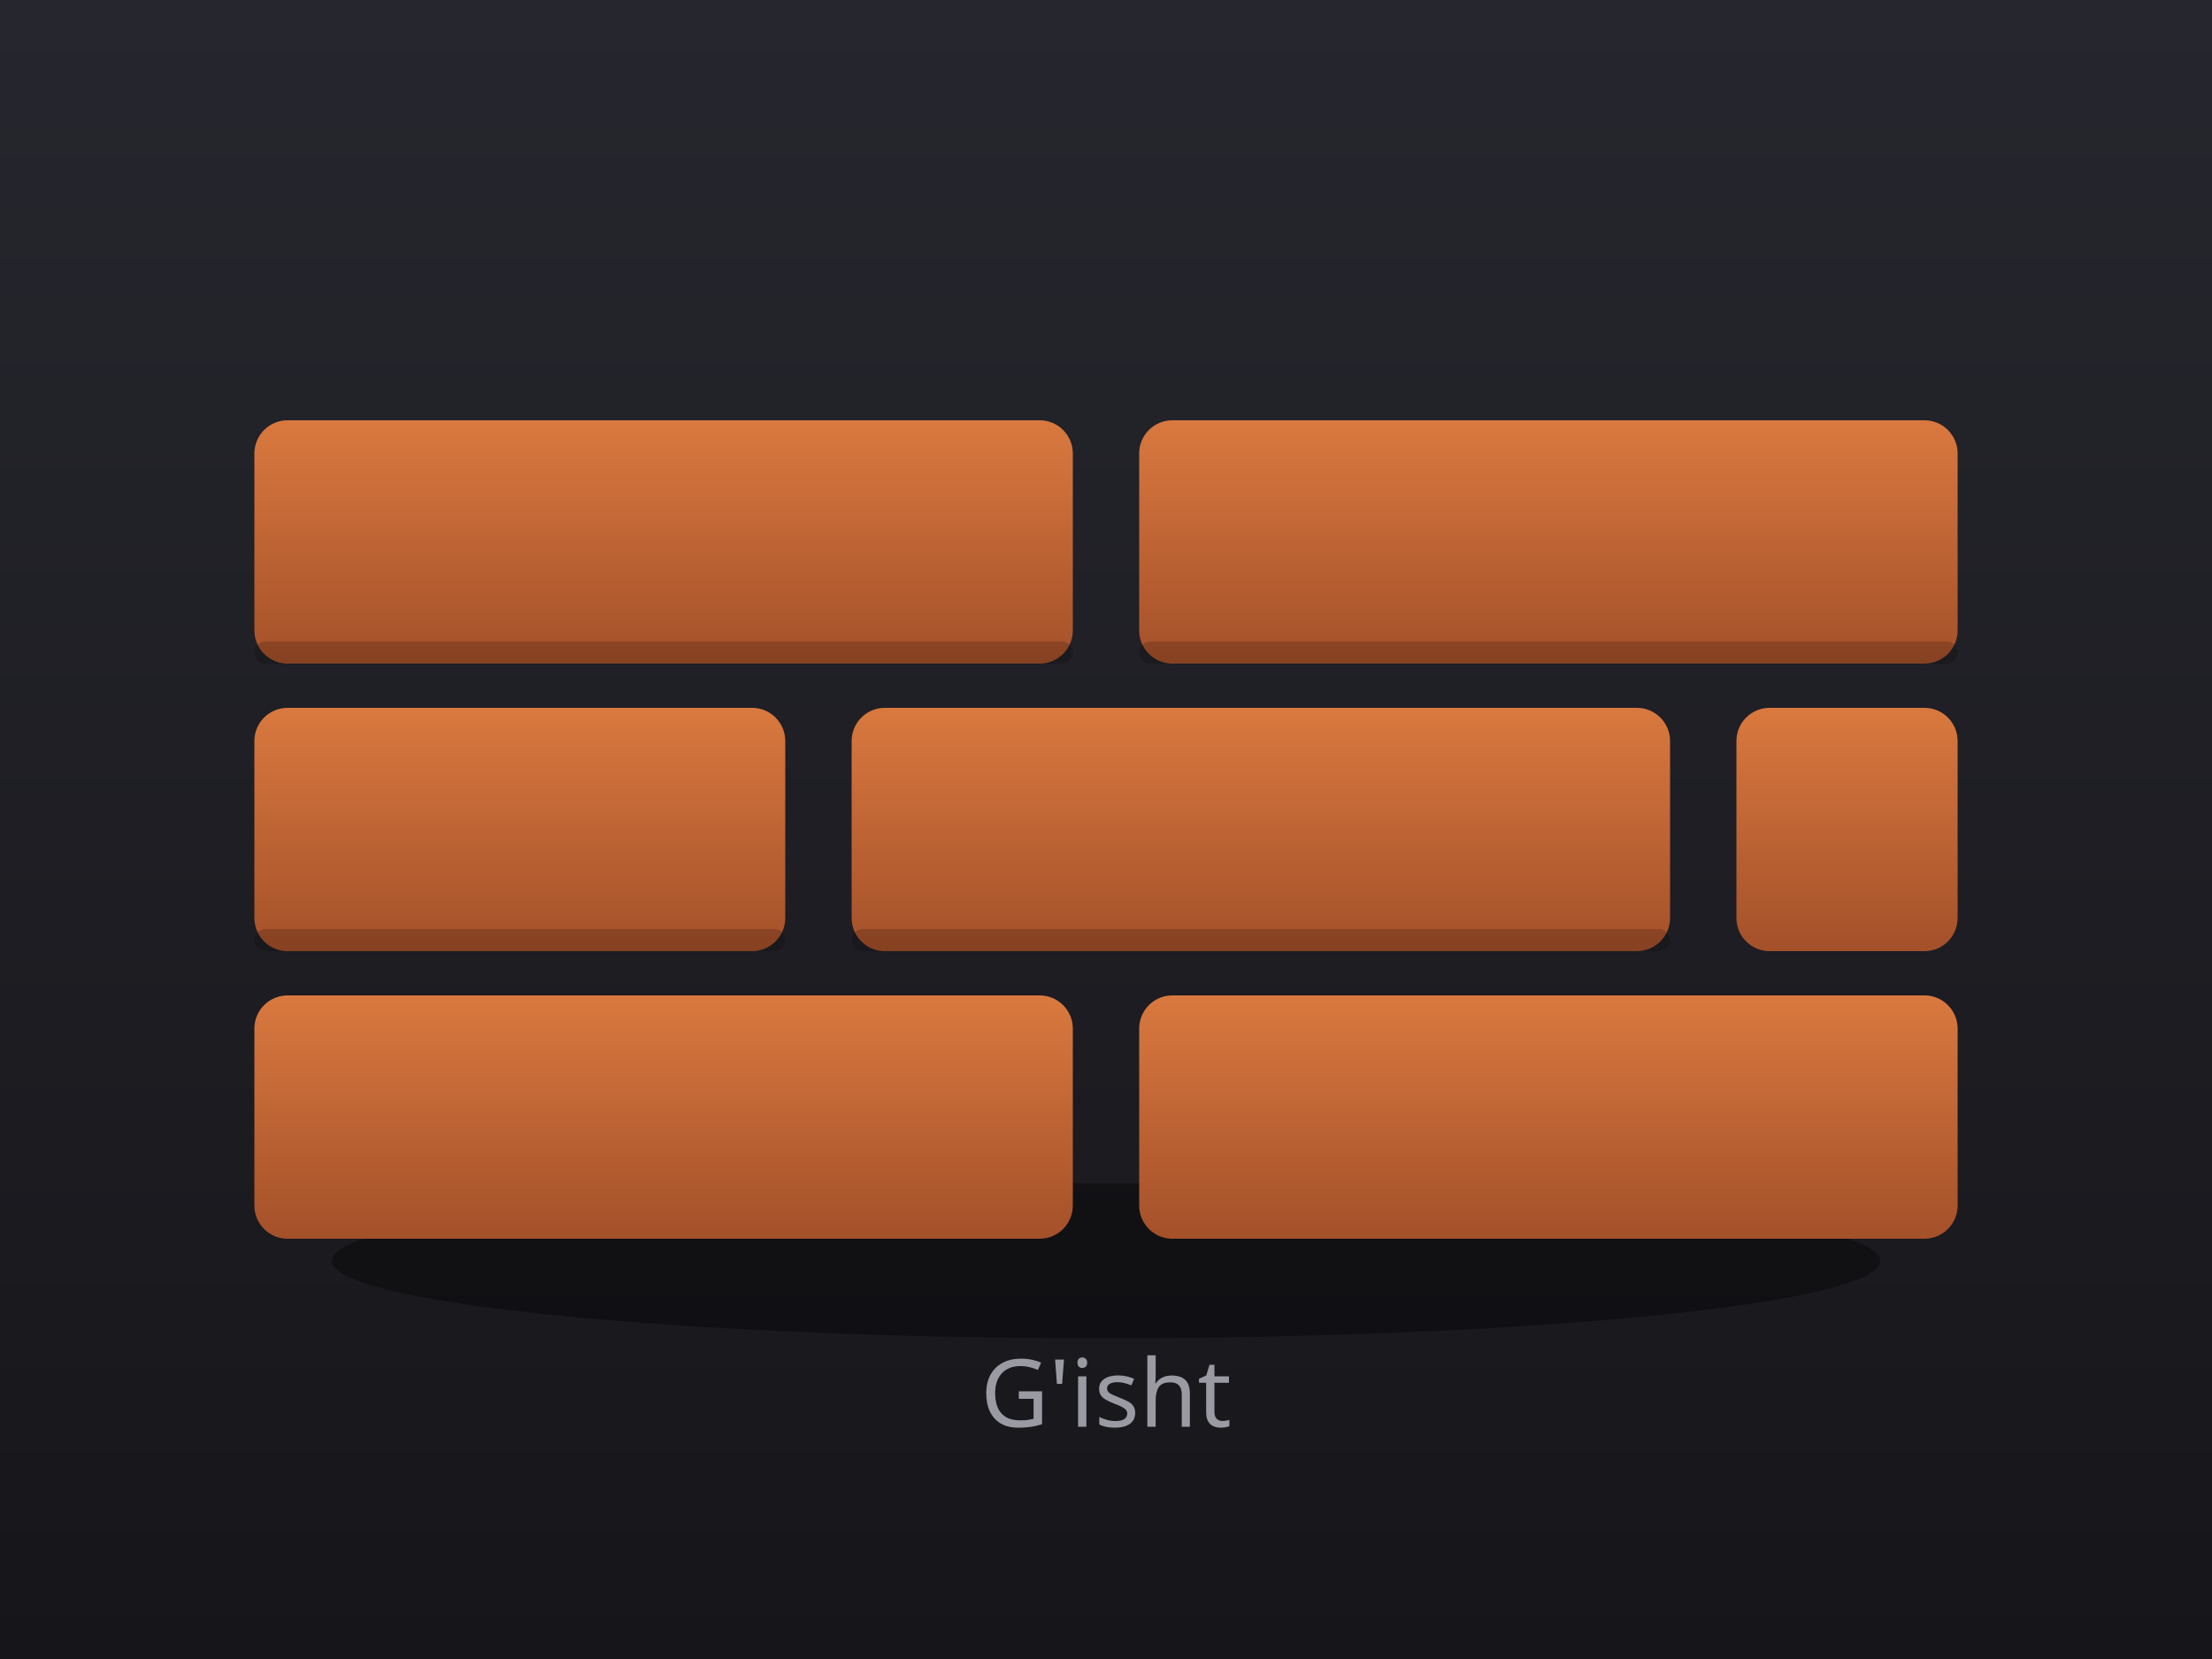
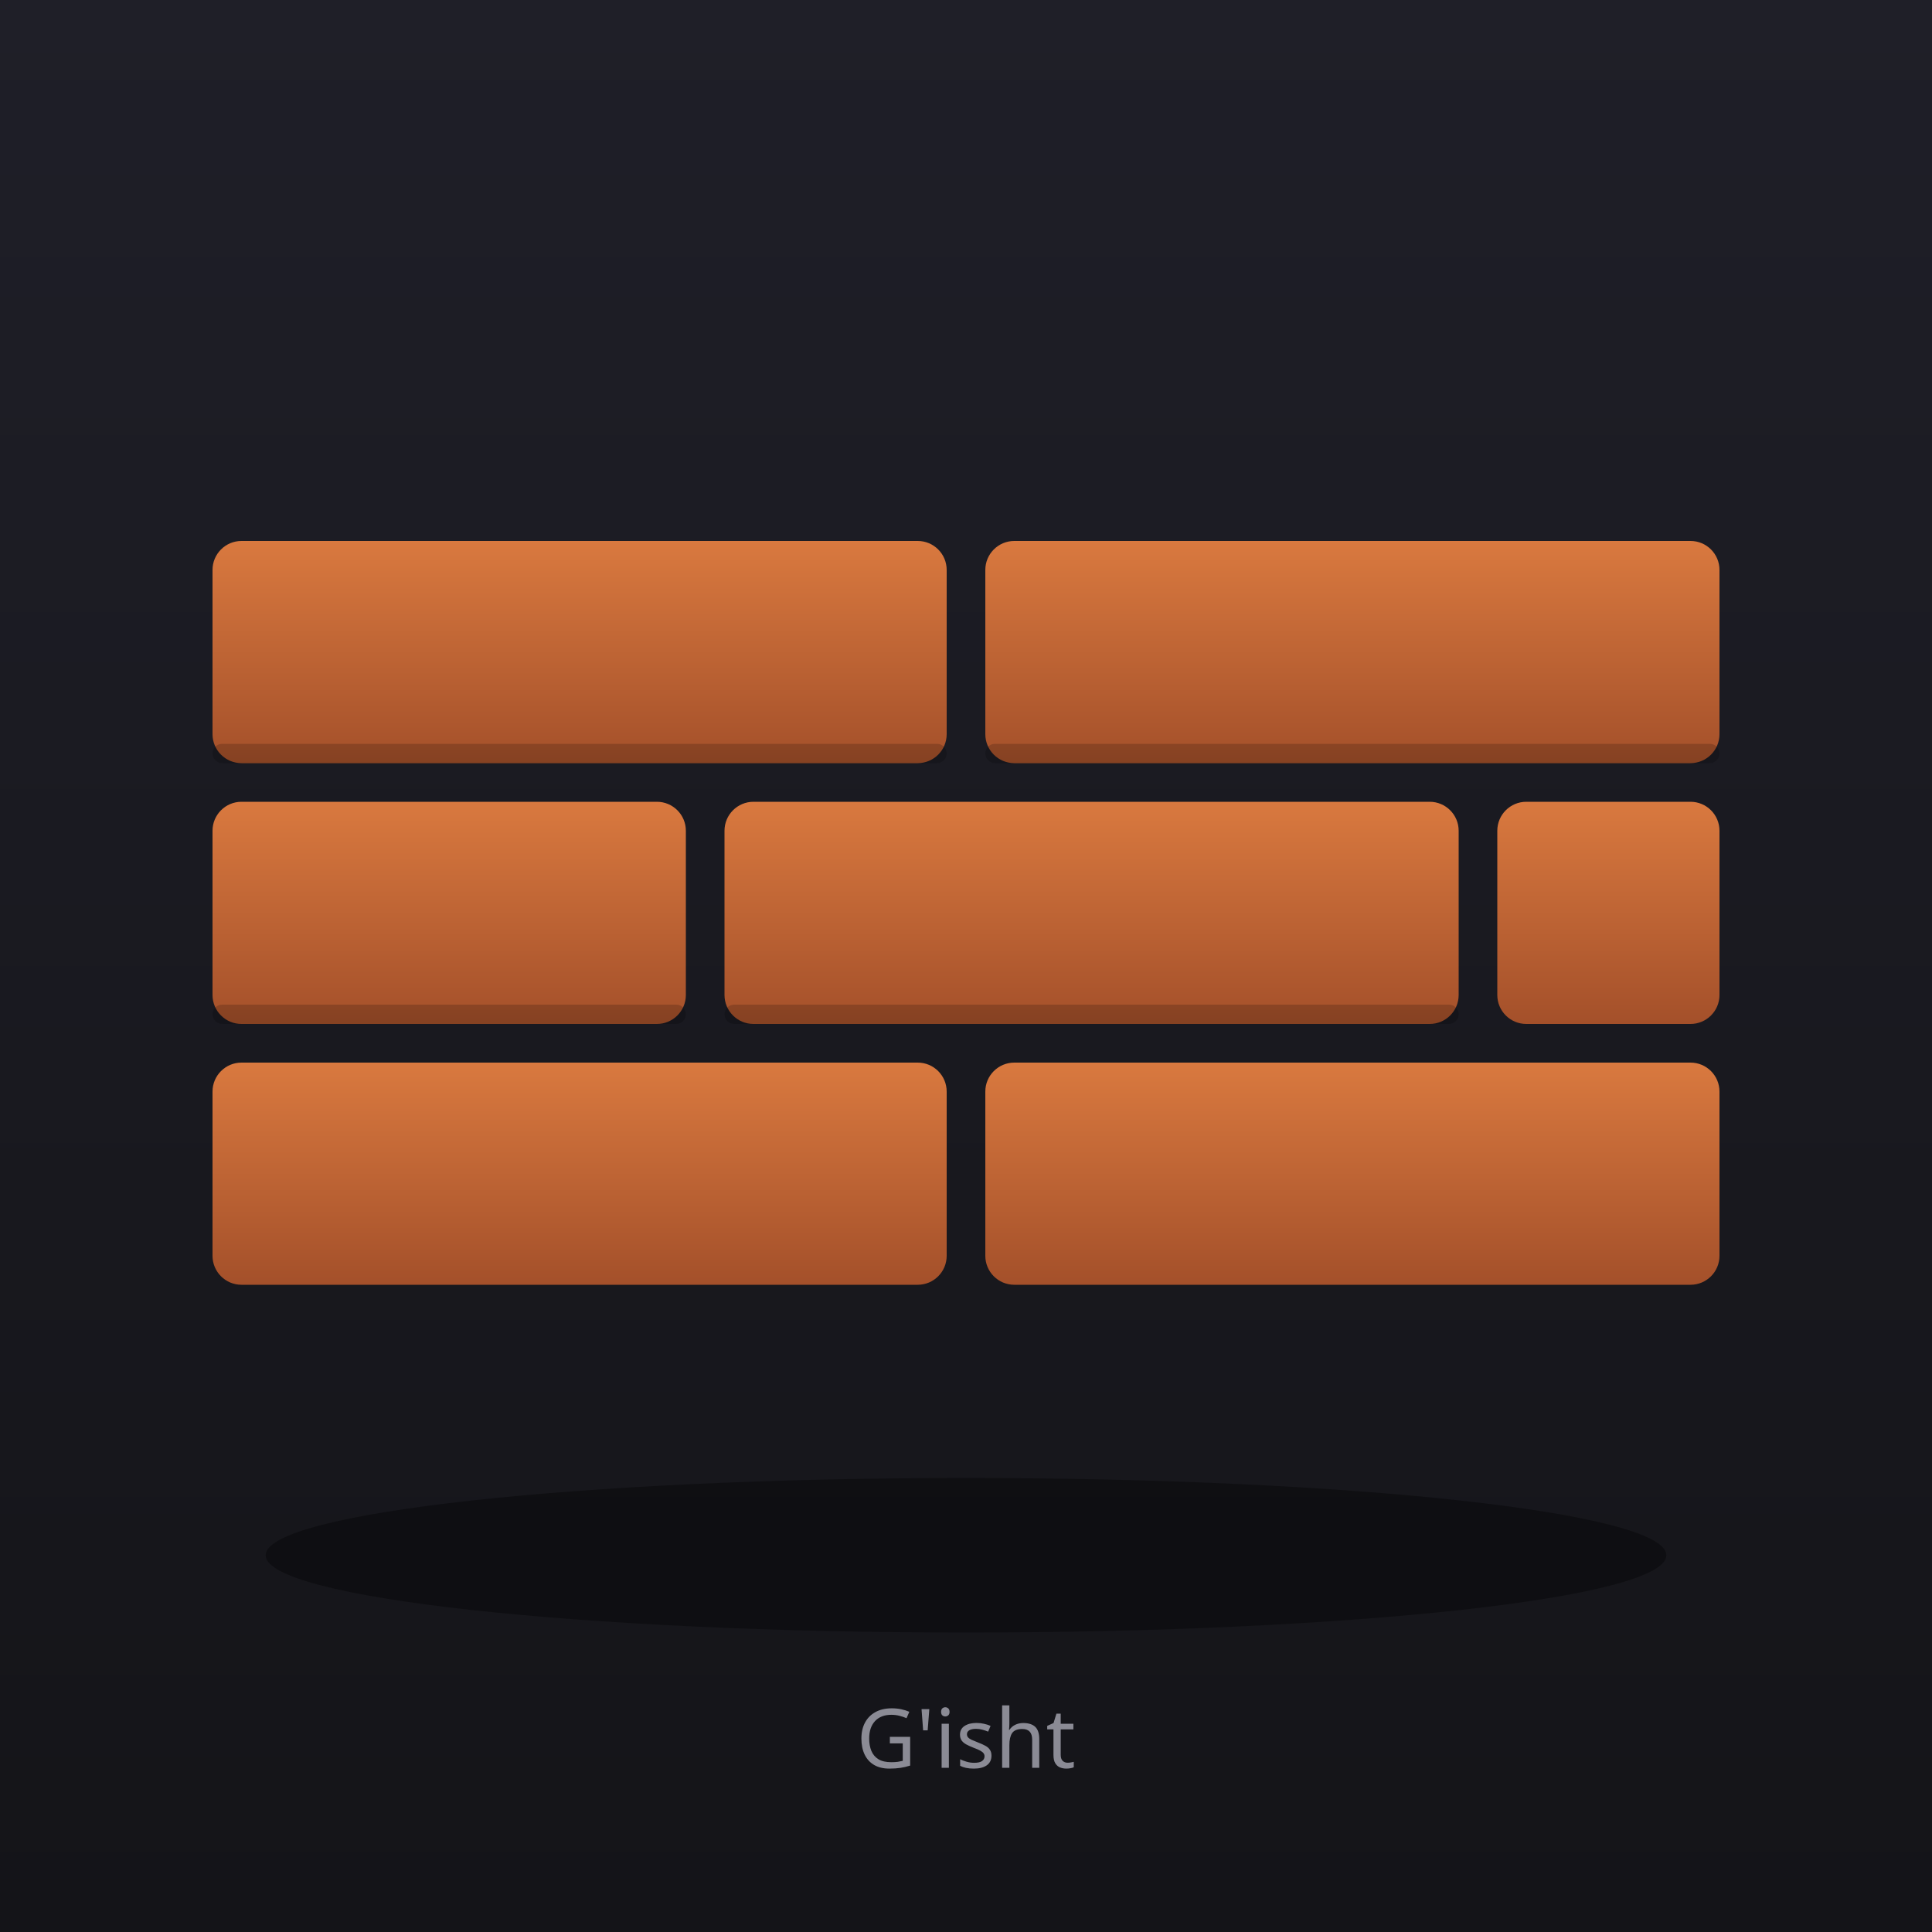
- <svg xmlns="http://www.w3.org/2000/svg" viewBox="0 0 400 300">
+ <svg xmlns="http://www.w3.org/2000/svg" viewBox="0 0 400 400">
  <defs>
    <linearGradient id="bg" x1="0" y1="0" x2="0" y2="1">
-       <stop offset="0" stop-color="#26262e" />
-       <stop offset="1" stop-color="#16161a" />
+       <stop offset="0" stop-color="#1f1f28" />
+       <stop offset="1" stop-color="#141418" />
    </linearGradient>
    <linearGradient id="br" x1="0" y1="0" x2="0" y2="1">
      <stop offset="0" stop-color="#d9793f" />
      <stop offset="1" stop-color="#a4502a" />
    </linearGradient>
  </defs>
-   <rect width="400" height="300" fill="url(#bg)" />
-   <ellipse cx="200" cy="228" rx="140" ry="14" fill="#000" opacity="0.35" />
+   <rect width="400" height="400" fill="url(#bg)" />
+   <ellipse cx="200" cy="322" rx="145" ry="16" fill="#000" opacity="0.35" />
  <g>
-     <rect x="46" y="76" width="148" height="44" fill="url(#br)" rx="6" />
-     <rect x="206" y="76" width="148" height="44" fill="url(#br)" rx="6" />
-     <rect x="46" y="128" width="96" height="44" fill="url(#br)" rx="6" />
-     <rect x="154" y="128" width="148" height="44" fill="url(#br)" rx="6" />
-     <rect x="314" y="128" width="40" height="44" fill="url(#br)" rx="6" />
-     <rect x="46" y="180" width="148" height="44" fill="url(#br)" rx="6" />
-     <rect x="206" y="180" width="148" height="44" fill="url(#br)" rx="6" />
+     <rect x="44" y="112" width="152" height="46" fill="url(#br)" rx="6" />
+     <rect x="204" y="112" width="152" height="46" fill="url(#br)" rx="6" />
+     <rect x="44" y="166" width="98" height="46" fill="url(#br)" rx="6" />
+     <rect x="150" y="166" width="152" height="46" fill="url(#br)" rx="6" />
+     <rect x="310" y="166" width="46" height="46" fill="url(#br)" rx="6" />
+     <rect x="44" y="220" width="152" height="46" fill="url(#br)" rx="6" />
+     <rect x="204" y="220" width="152" height="46" fill="url(#br)" rx="6" />
    <g fill="#000" opacity="0.18">
-       <rect x="46" y="116" width="148" height="4" rx="2" />
-       <rect x="206" y="116" width="148" height="4" rx="2" />
-       <rect x="46" y="168" width="96" height="4" rx="2" />
-       <rect x="154" y="168" width="148" height="4" rx="2" />
+       <rect x="44" y="154" width="152" height="4" rx="2" />
+       <rect x="204" y="154" width="152" height="4" rx="2" />
+       <rect x="44" y="208" width="98" height="4" rx="2" />
+       <rect x="150" y="208" width="152" height="4" rx="2" />
    </g>
  </g>
-   <text x="200" y="258" fill="#9a9aa2" font-size="17" text-anchor="middle" font-family="sans-serif">G'isht</text>
+   <text x="200" y="366" fill="#8b8b95" font-size="17" text-anchor="middle" font-family="sans-serif">G'isht</text>
</svg>
